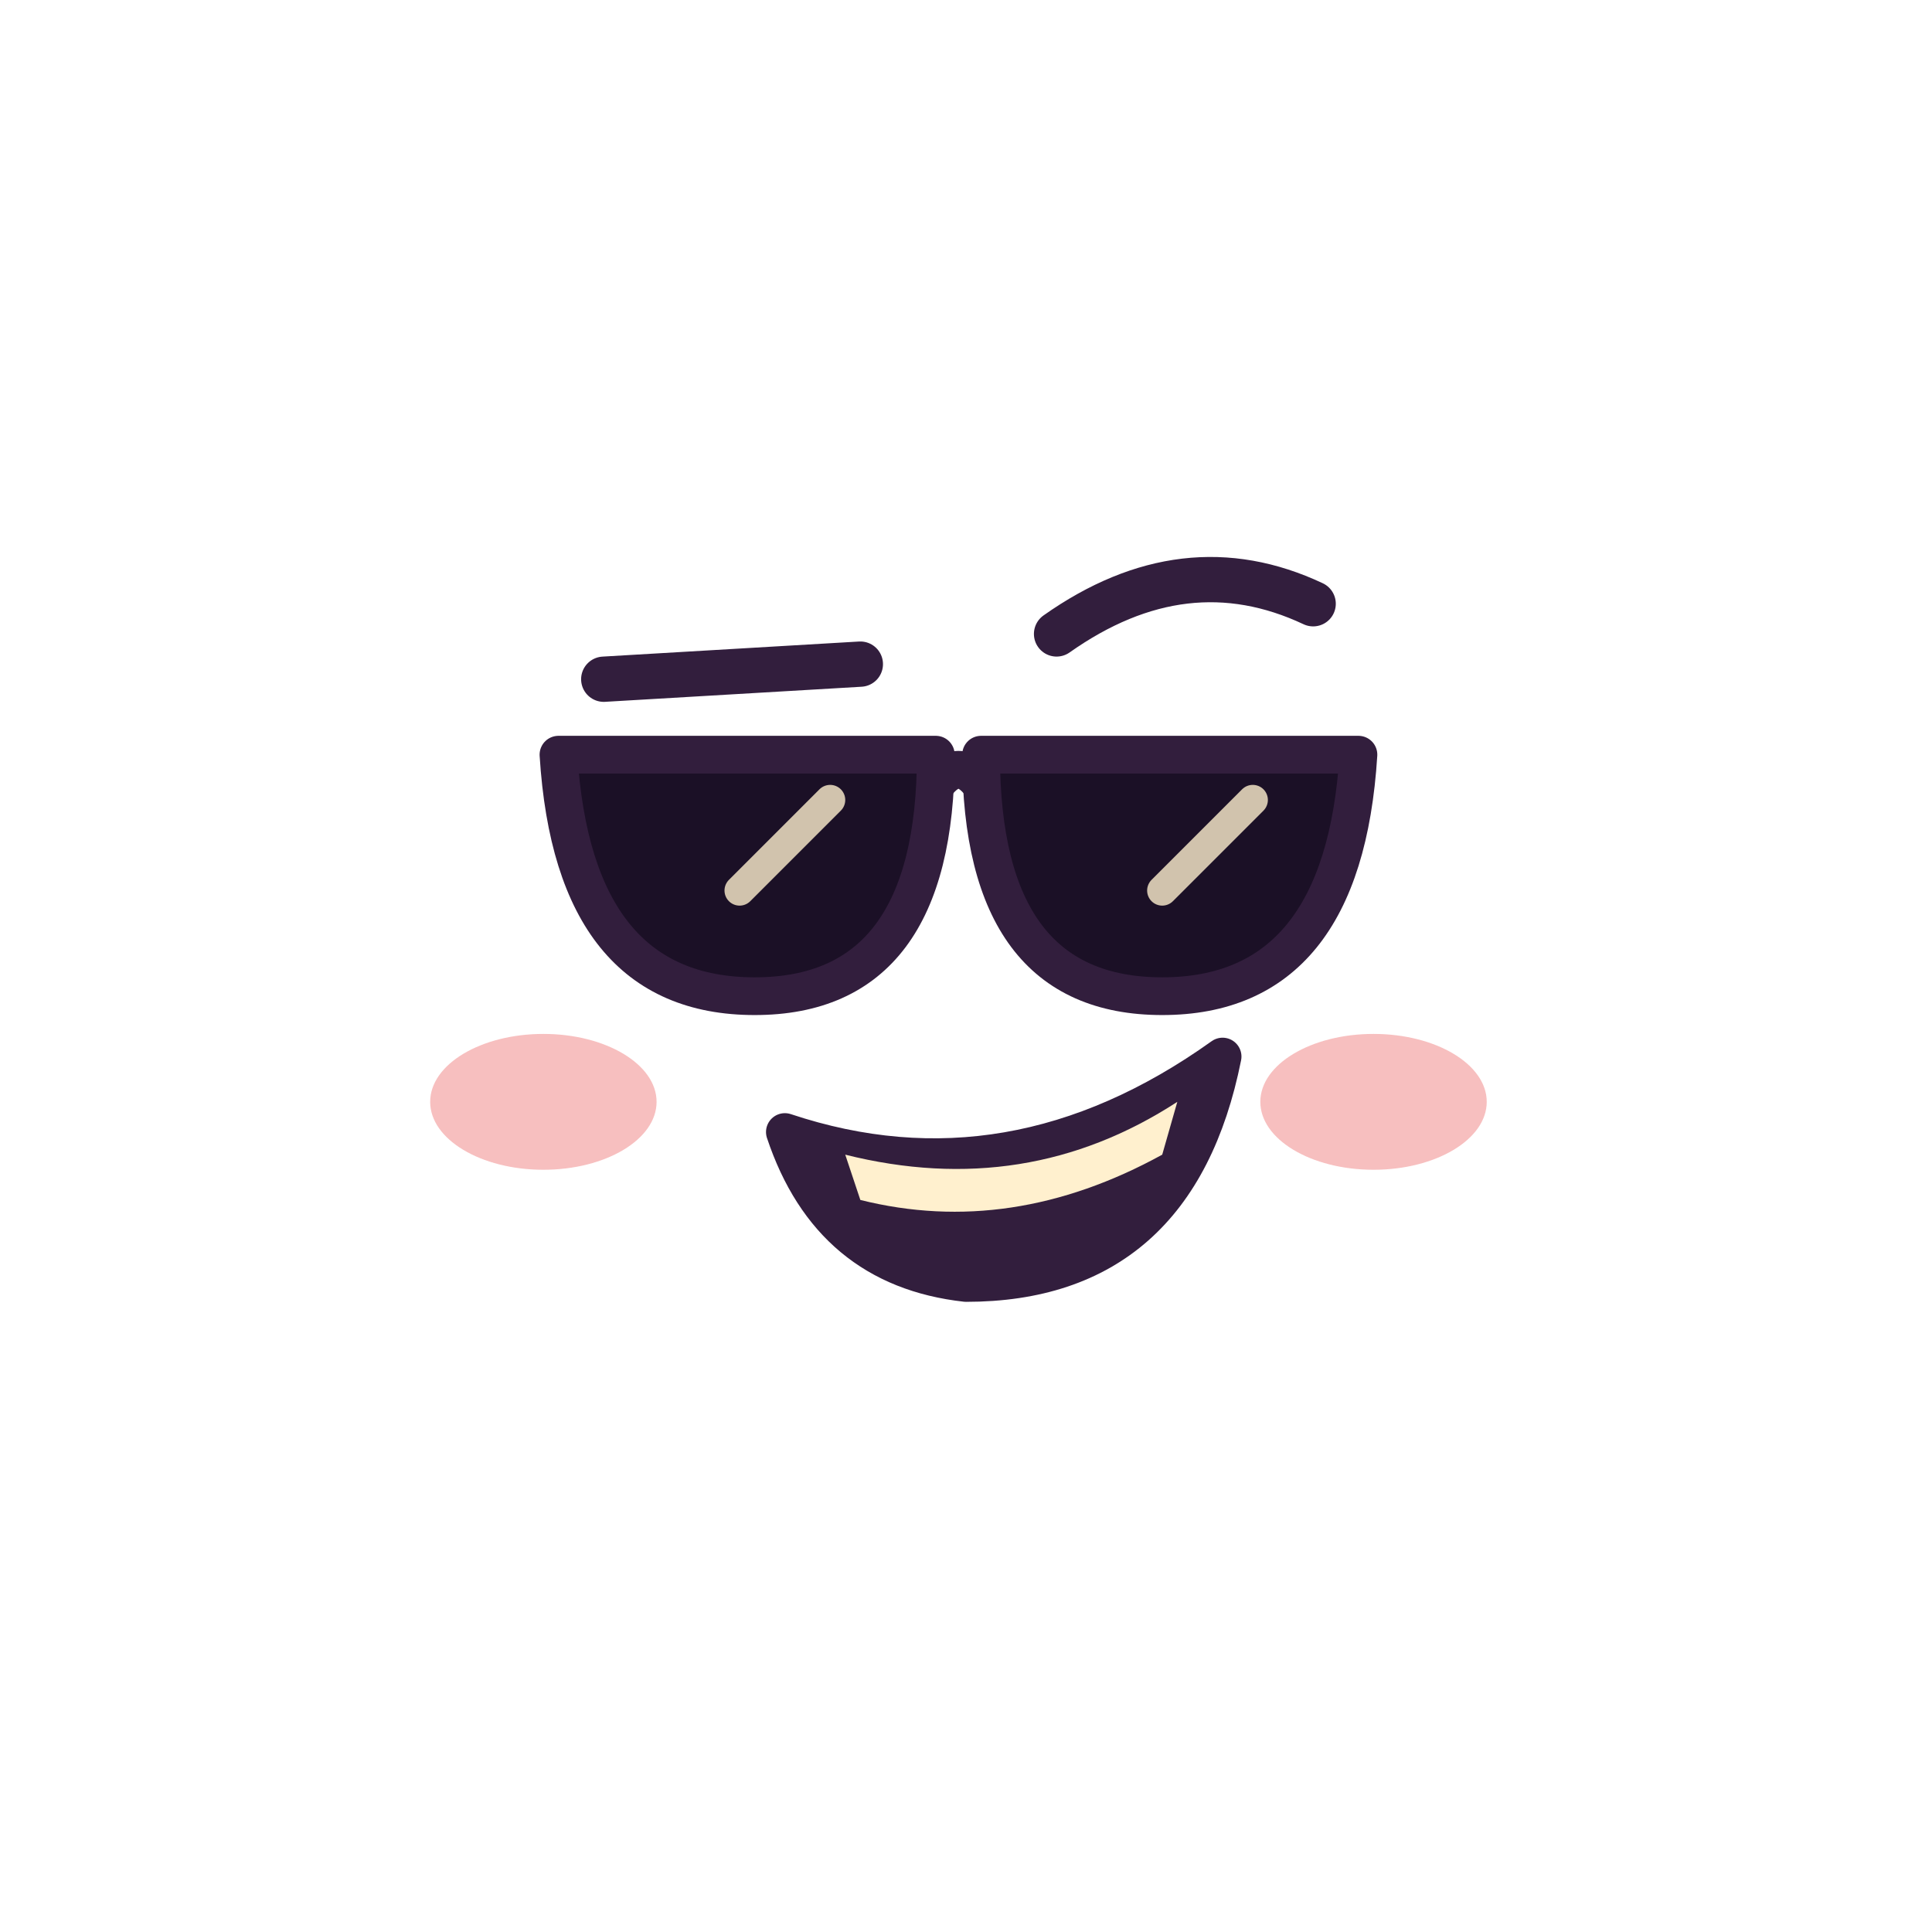
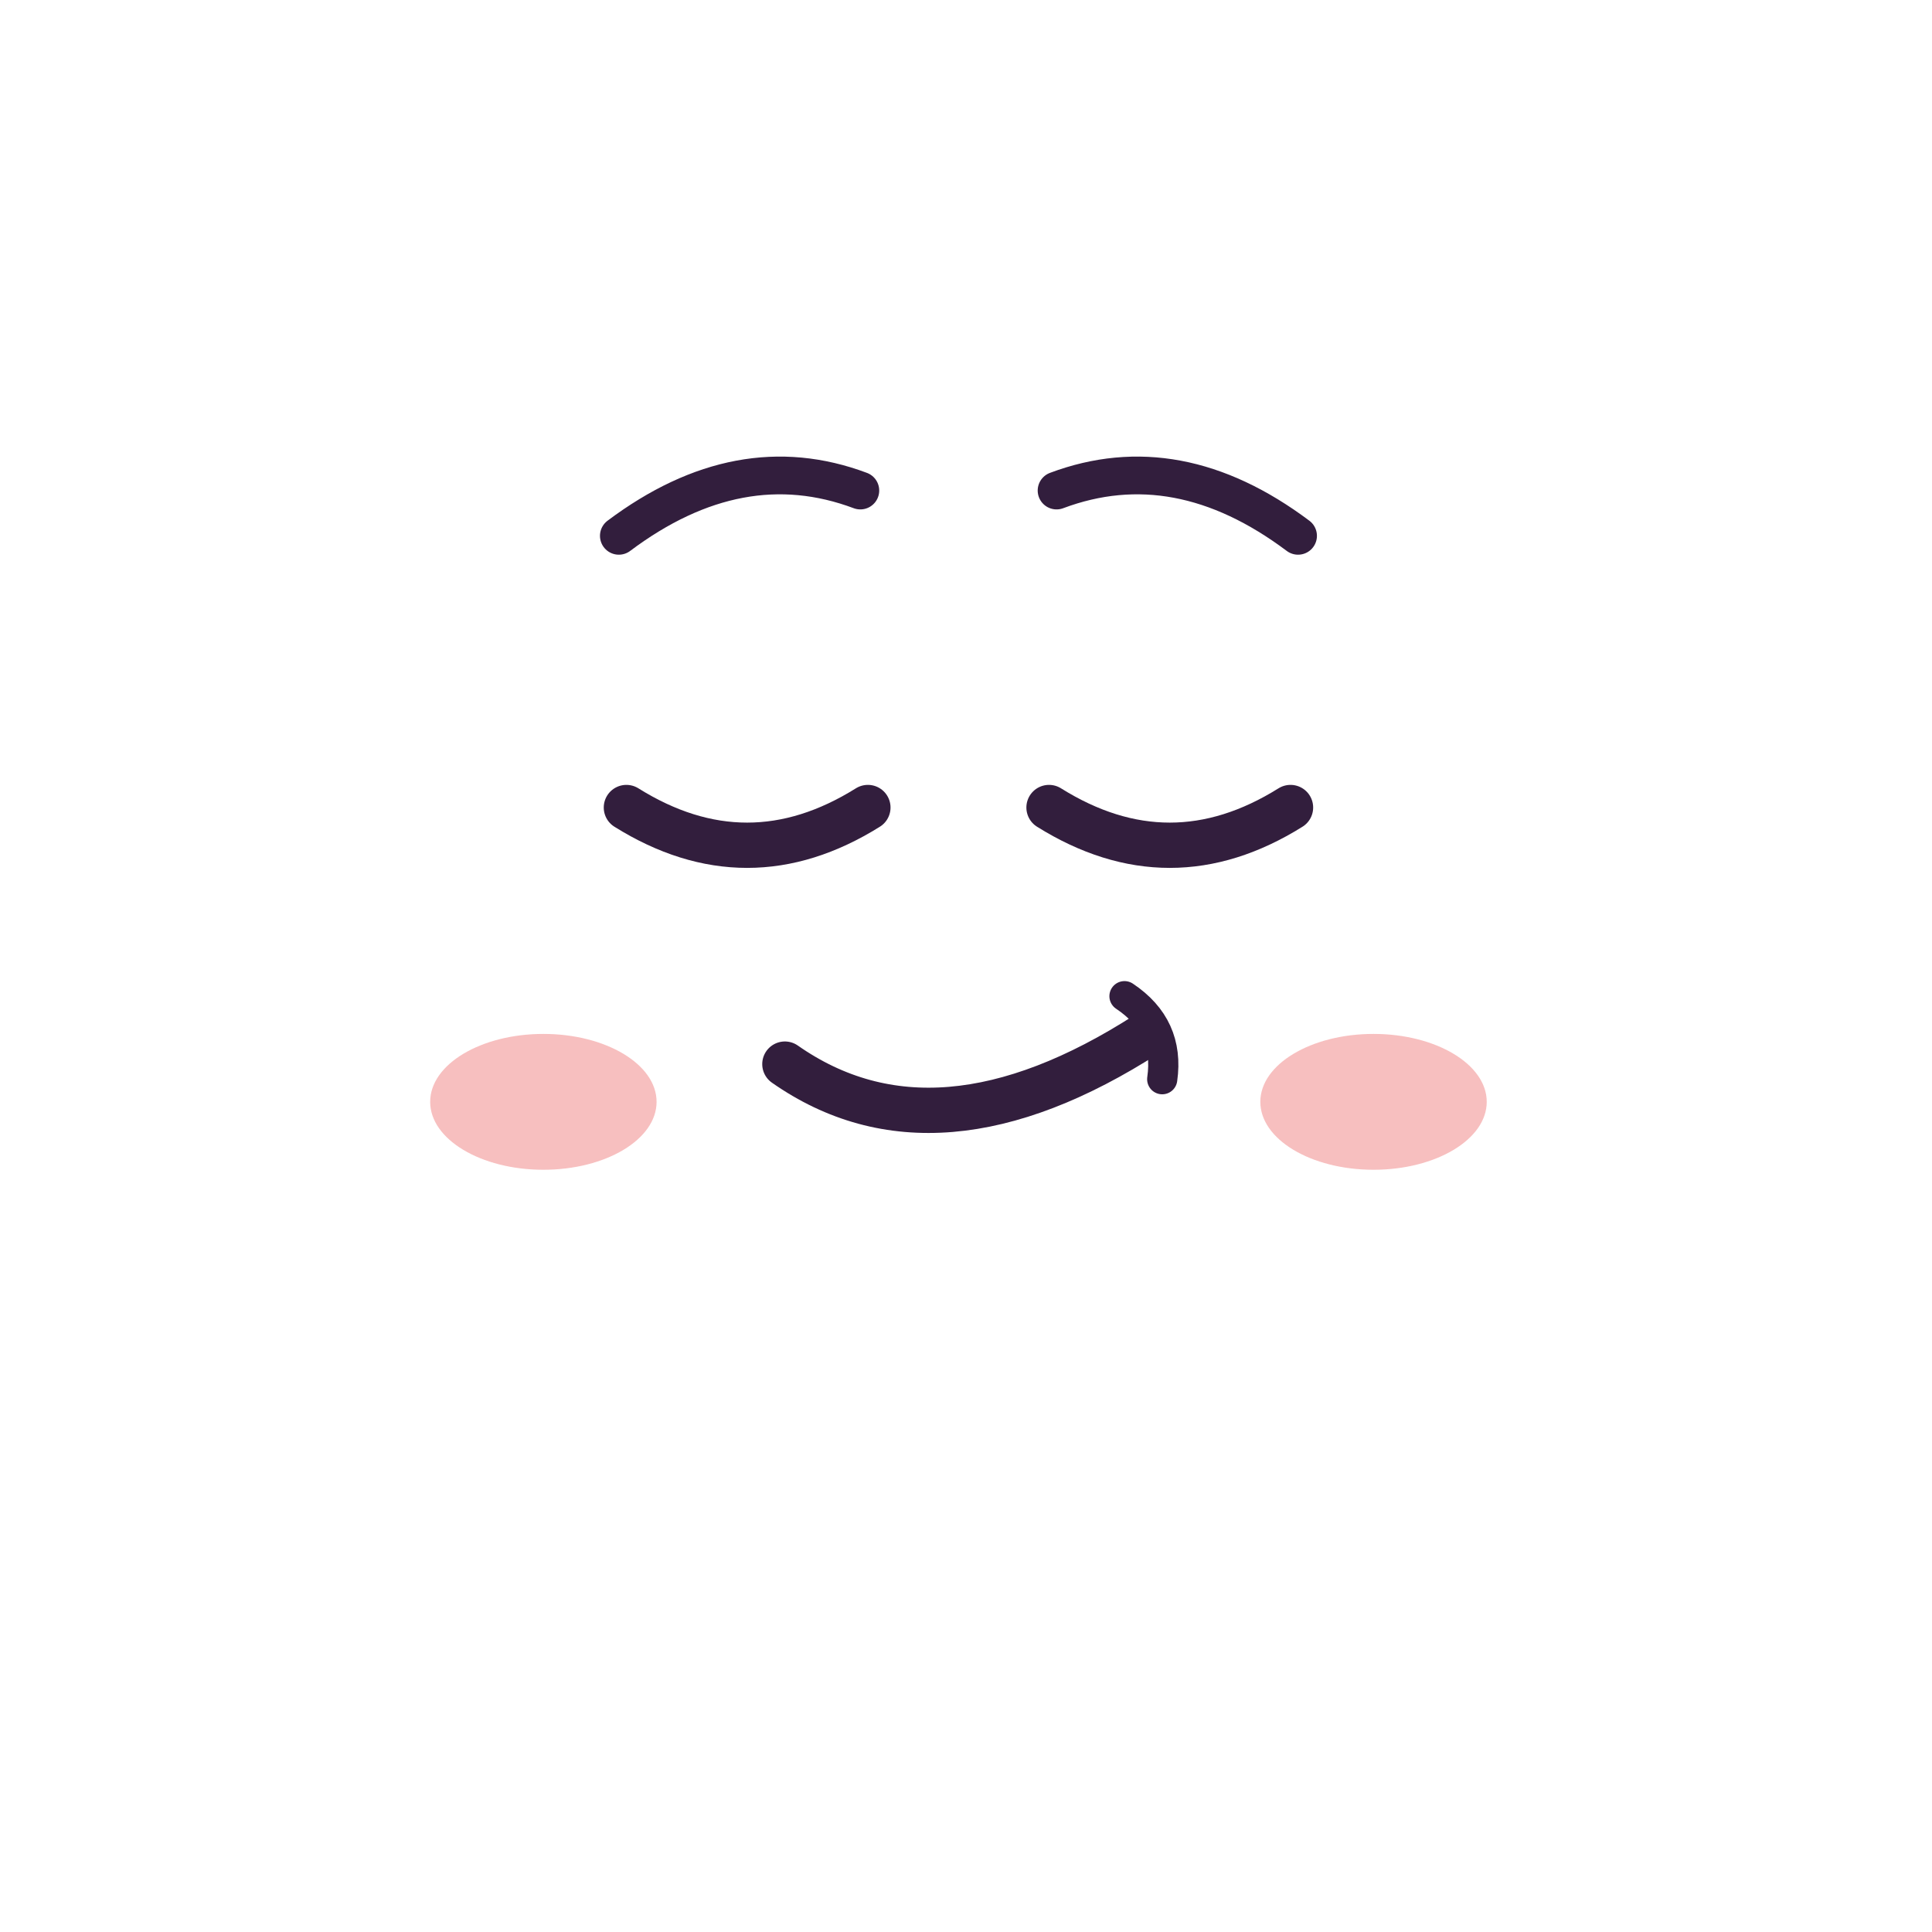
<svg xmlns="http://www.w3.org/2000/svg" width="256" height="256" viewBox="0 0 256 256">
  <g stroke="#321E3D" stroke-width="8" stroke-linecap="round" stroke-linejoin="round">
    <ellipse cx="72" cy="146" rx="15" ry="9" fill="#F08A8A" stroke="none" opacity=".55" />
    <ellipse cx="182" cy="146" rx="15" ry="9" fill="#F08A8A" stroke="none" opacity=".55" />
-     <path d="M 74 100 L 124 100 Q 124 132 100 132 Q 76 132 74 100 Z" fill="#1B1026" stroke-width="5" />
-     <path d="M 130 100 L 180 100 Q 178 132 154 132 Q 130 132 130 100 Z" fill="#1B1026" stroke-width="5" />
-     <path d="M 124 104 Q 127 100 130 104" fill="none" stroke-width="5" />
-     <path d="M 98 118 L 110 106 M 154 118 L 166 106" fill="none" stroke="#FFF0CE" stroke-width="4" opacity=".8" />
-     <path d="M 80 90 L 114 88" fill="none" stroke-width="6" />
-     <path d="M 140 84 Q 157 72 174 80" fill="none" stroke-width="6" />
-     <path d="M 104 150 Q 134 160 162 140 Q 156 170 128 170 Q 110 168 104 150 Z" fill="#321E3D" stroke-width="5" />
-     <path d="M 112 153 Q 136 159 156 146 L 154 153 Q 134 164 114 159 Z" fill="#FFF0CE" stroke="none" />
+     <g transform="translate(0 -7)">
+       <path d="M 83 114 Q 99 124 115 114" fill="none" stroke-width="6" />
+       <path d="M 139 114 Q 155 124 171 114" fill="none" stroke-width="6" />
+       <path d="M 82 78 Q 98 66 114 72" fill="none" stroke-width="5" />
+       <path d="M 140 72 Q 156 66 172 78" fill="none" stroke-width="5" />
+       <path d="M 104 148 Q 124 162 152 144" fill="none" stroke-width="6" />
+       <path d="M 149 139 Q 155 143 154 150" fill="none" stroke-width="4" />
+     </g>
  </g>
</svg>
